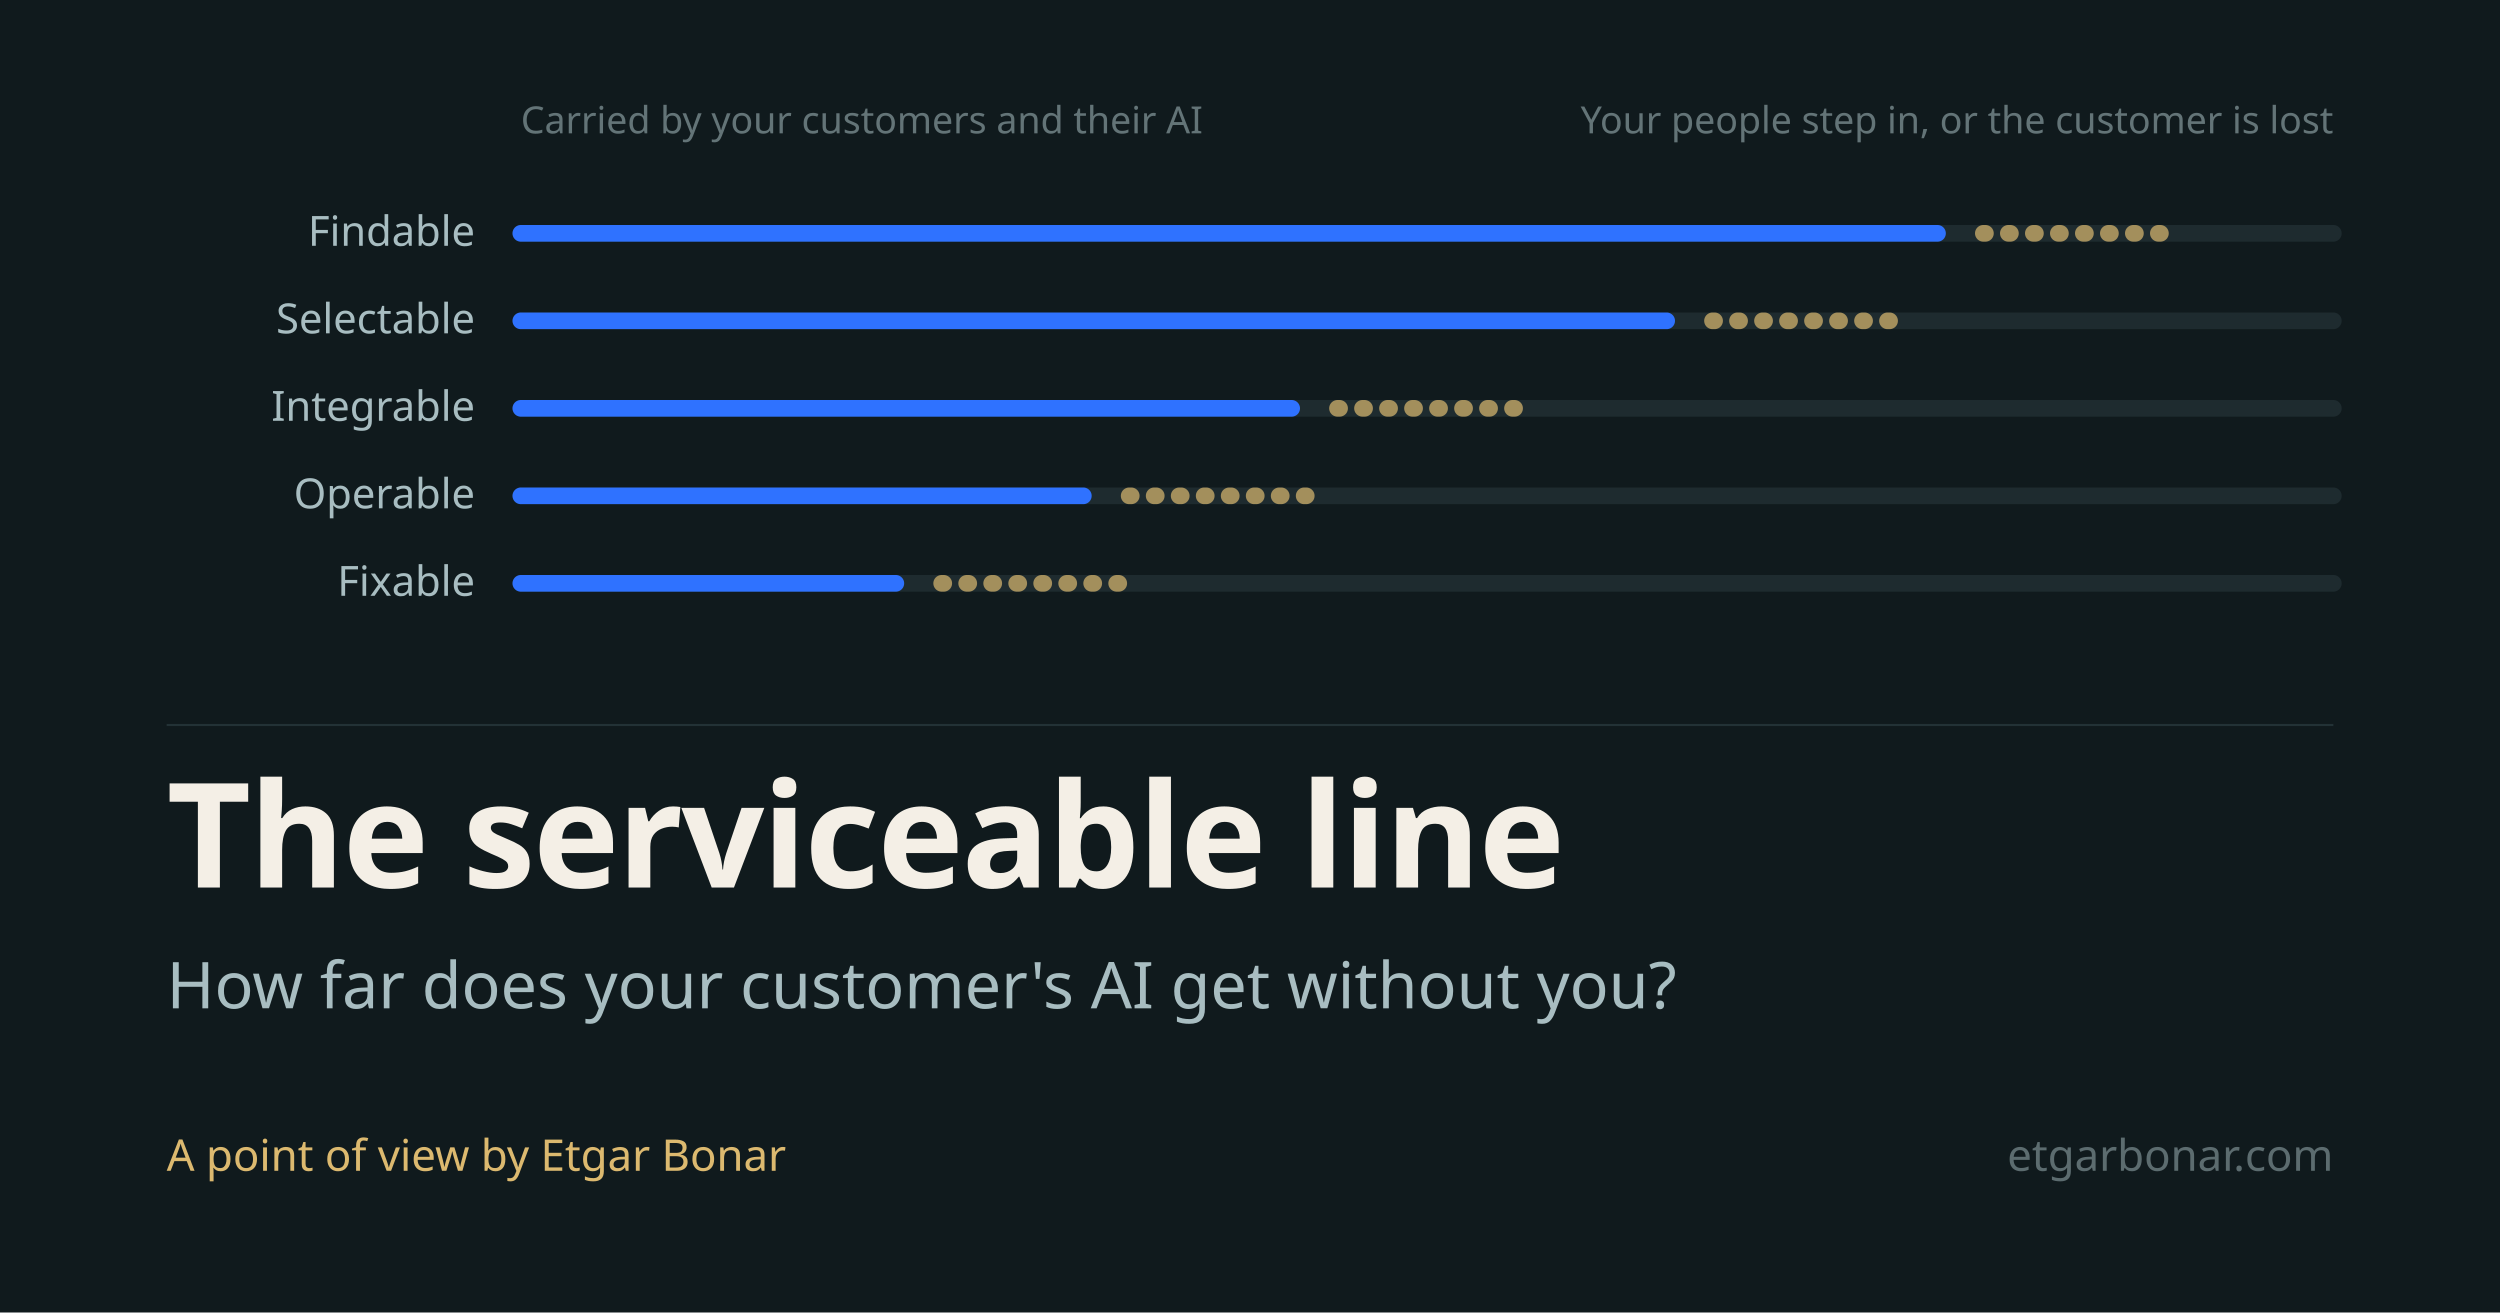
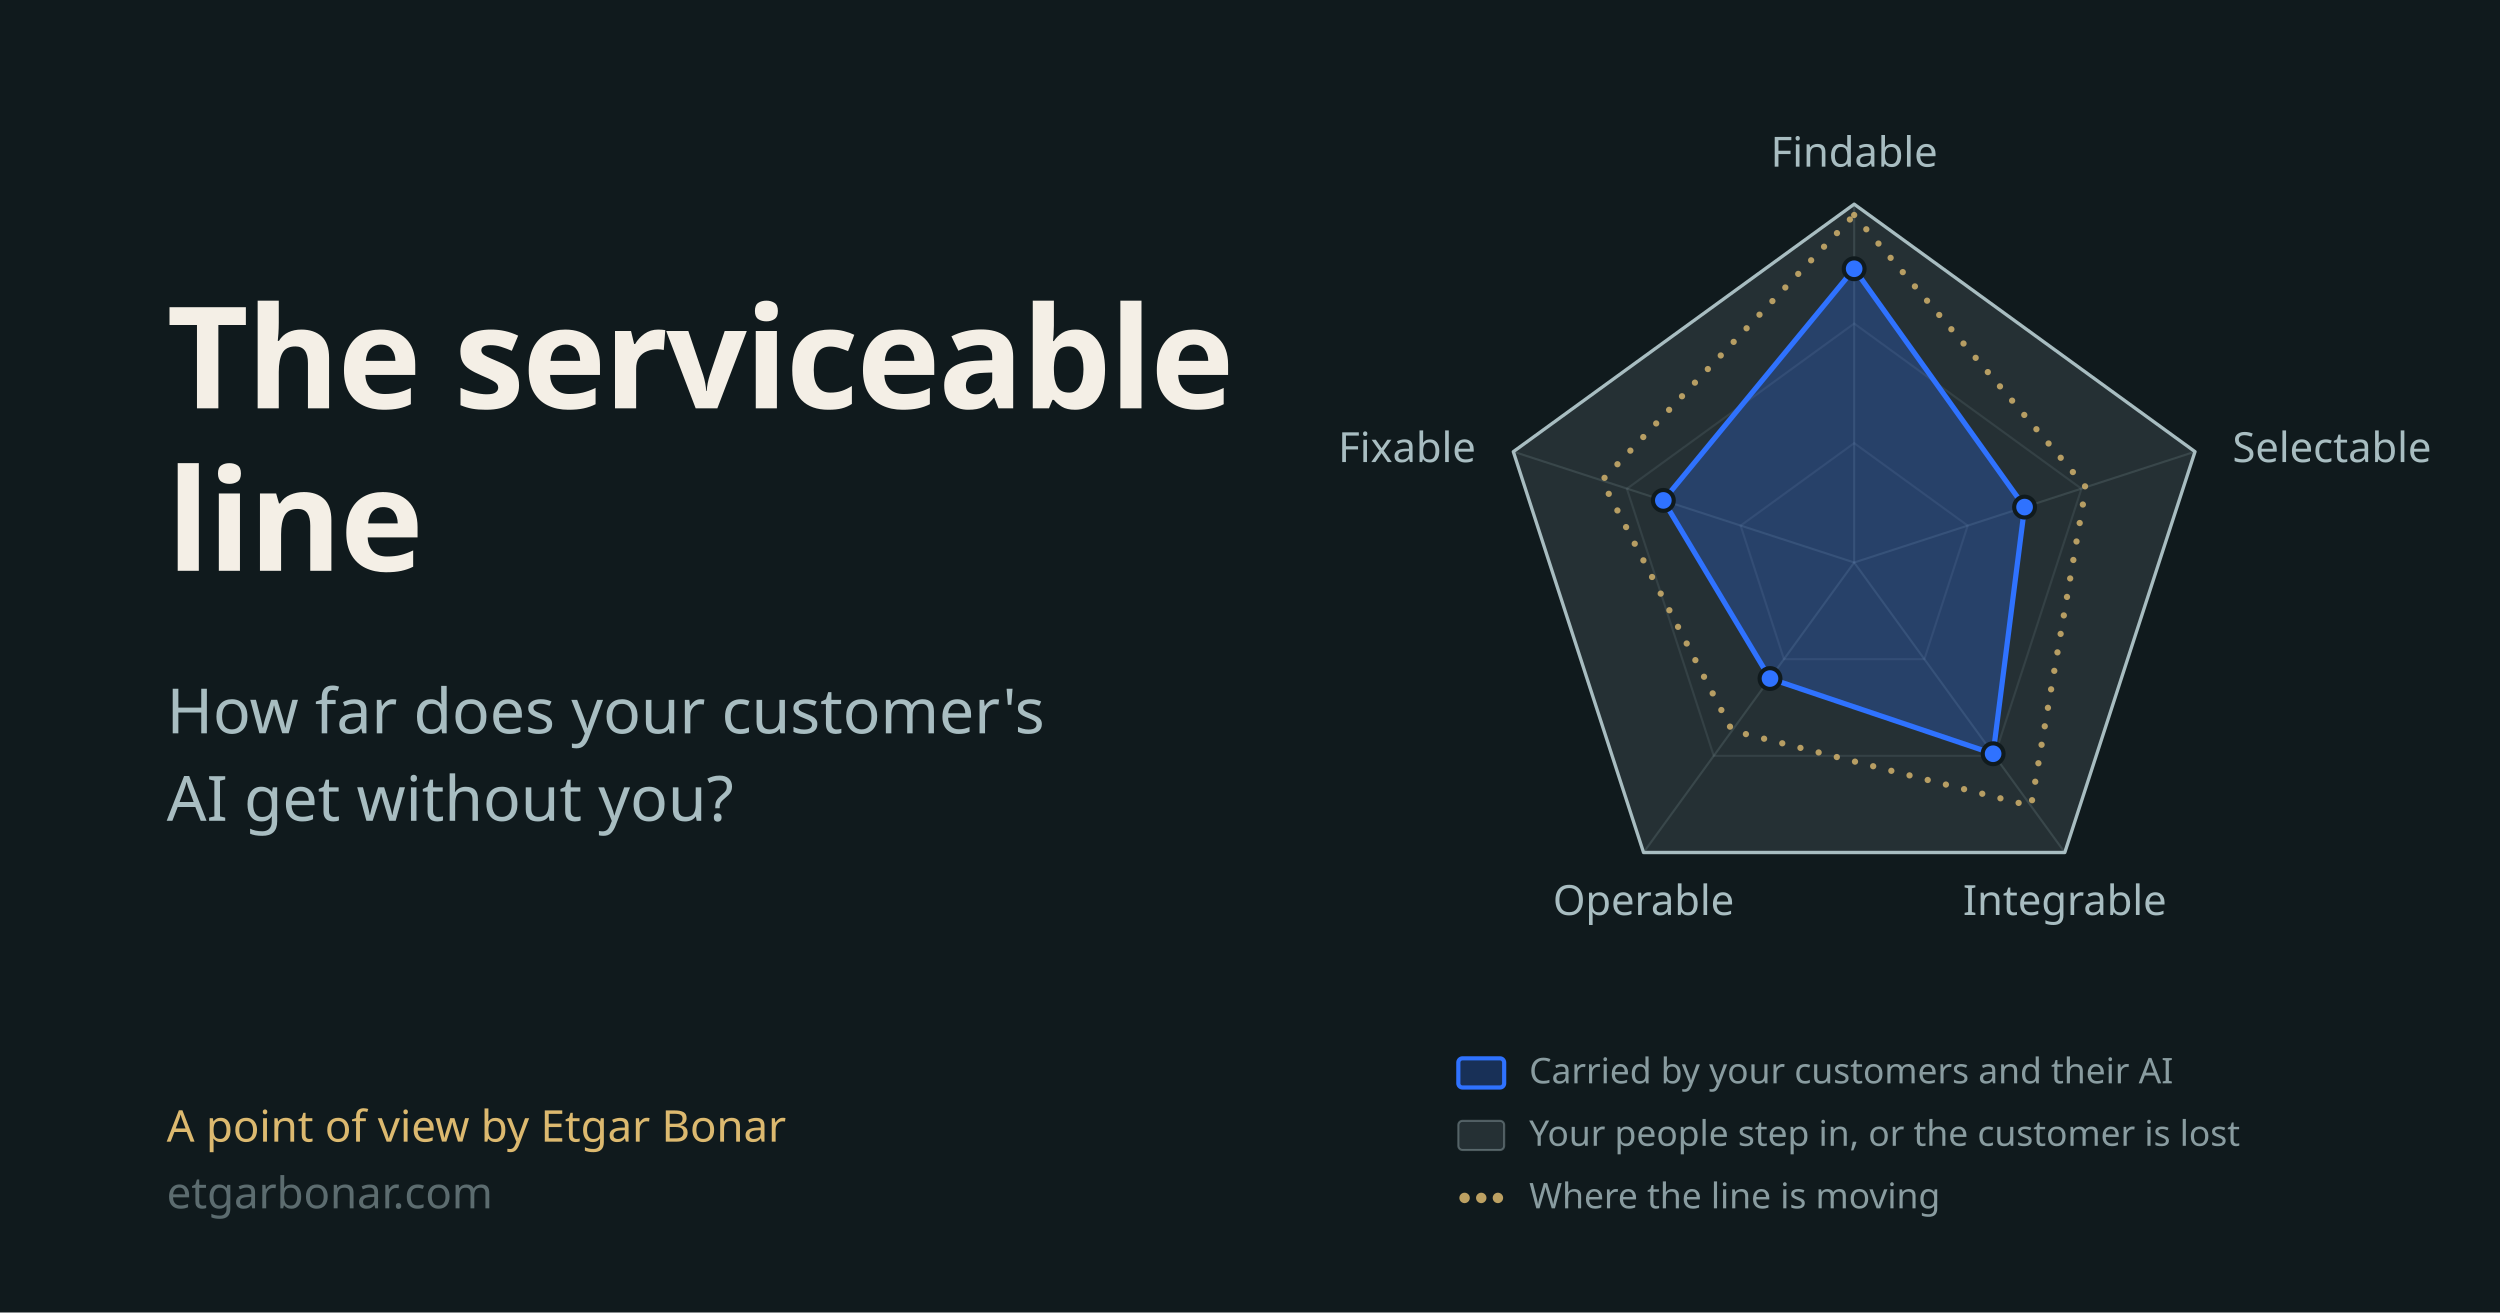
<svg xmlns="http://www.w3.org/2000/svg" width="1200" height="630" viewBox="0 0 1200 630" role="img" aria-labelledby="cardtitle carddesc">
  <rect width="1200" height="630" fill="#101a1d" />
-   <g font-family="Noto Sans, Liberation Sans, Arial, Helvetica, sans-serif" font-size="18" fill="#a8bdc1" opacity=".55">
-     <text x="250" y="64">Carried by your customers and their AI</text>
-     <text x="1120" y="64" text-anchor="end">Your people step in, or the customer is lost</text>
+   <g transform="translate(890 270)">
+     <polygon points="0.0,-57.3 54.5,-17.7 33.7,46.4 -33.7,46.4 -54.5,-17.7" fill="none" stroke="#a8bdc1" stroke-opacity=".12" />
+     <polygon points="0.0,-114.7 109.1,-35.4 67.4,92.8 -67.4,92.8 -109.1,-35.4" fill="none" stroke="#a8bdc1" stroke-opacity=".12" />
+     <polygon points="0.0,-172.0 163.6,-53.2 101.1,139.2 -101.1,139.2 -163.6,-53.2" fill="none" stroke="#a8bdc1" stroke-opacity=".38" stroke-dasharray="4 6" />
+     <line x1="0" y1="0" x2="0.0" y2="-172.0" stroke="#a8bdc1" stroke-opacity=".16" />
+     <line x1="0" y1="0" x2="163.6" y2="-53.2" stroke="#a8bdc1" stroke-opacity=".16" />
+     <line x1="0" y1="0" x2="101.1" y2="139.2" stroke="#a8bdc1" stroke-opacity=".16" />
+     <line x1="0" y1="0" x2="-101.1" y2="139.2" stroke="#a8bdc1" stroke-opacity=".16" />
+     <line x1="0" y1="0" x2="-163.6" y2="-53.2" stroke="#a8bdc1" stroke-opacity=".16" />
+     <polygon points="0.0,-172.0 163.6,-53.2 101.1,139.2 -101.1,139.2 -163.6,-53.2" fill="#a8bdc1" fill-opacity=".14" stroke="#a8bdc1" stroke-width="1.6" stroke-linejoin="round" />
+     <polygon points="0.0,-166.8 111.2,-36.1 84.9,116.9 -58.6,80.7 -121.1,-39.3" fill="none" stroke="#dcb96f" stroke-width="3" stroke-dasharray="0 9" stroke-linecap="round" stroke-linejoin="round" opacity=".8" />
+     <polygon points="0.0,-141.0 81.8,-26.6 66.7,91.8 -40.4,55.7 -91.6,-29.8" fill="#2f72ff" fill-opacity=".26" stroke="#2f72ff" stroke-width="2.5" stroke-linejoin="round" />
+     <circle cx="0.0" cy="-141.0" r="5" fill="#2f72ff" stroke="#101a1d" stroke-width="2" />
+     <circle cx="81.8" cy="-26.6" r="5" fill="#2f72ff" stroke="#101a1d" stroke-width="2" />
+     <circle cx="66.7" cy="91.8" r="5" fill="#2f72ff" stroke="#101a1d" stroke-width="2" />
+     <circle cx="-40.4" cy="55.7" r="5" fill="#2f72ff" stroke="#101a1d" stroke-width="2" />
+     <circle cx="-91.6" cy="-29.8" r="5" fill="#2f72ff" stroke="#101a1d" stroke-width="2" />
+     <text x="0.0" y="-190.0" text-anchor="middle" font-family="Noto Sans, Liberation Sans, Arial, Helvetica, sans-serif" font-size="20" fill="#a8bdc1">Findable</text>
+     <text x="181.6" y="-48.2" text-anchor="start" font-family="Noto Sans, Liberation Sans, Arial, Helvetica, sans-serif" font-size="20" fill="#a8bdc1">Selectable</text>
+     <text x="101.1" y="169.2" text-anchor="middle" font-family="Noto Sans, Liberation Sans, Arial, Helvetica, sans-serif" font-size="20" fill="#a8bdc1">Integrable</text>
+     <text x="-101.1" y="169.2" text-anchor="middle" font-family="Noto Sans, Liberation Sans, Arial, Helvetica, sans-serif" font-size="20" fill="#a8bdc1">Operable</text>
+     <text x="-181.6" y="-48.2" text-anchor="end" font-family="Noto Sans, Liberation Sans, Arial, Helvetica, sans-serif" font-size="20" fill="#a8bdc1">Fixable</text>
  </g>
-   <g font-family="Noto Sans, Liberation Sans, Arial, Helvetica, sans-serif" font-size="20" fill="#a8bdc1" text-anchor="end">
-     <text x="228" y="118">Findable</text>
-     <text x="228" y="160">Selectable</text>
-     <text x="228" y="202">Integrable</text>
-     <text x="228" y="244">Operable</text>
-     <text x="228" y="286">Fixable</text>
-   </g>
-   <g stroke="#1e2b2f" stroke-width="8" stroke-linecap="round">
-     <path d="M250 112H1120" />
-     <path d="M250 154H1120" />
-     <path d="M250 196H1120" />
-     <path d="M250 238H1120" />
-     <path d="M250 280H1120" />
-   </g>
-   <g stroke="#2f72ff" stroke-width="8" stroke-linecap="round">
-     <path d="M250 112H930" />
-     <path d="M250 154H800" />
-     <path d="M250 196H620" />
-     <path d="M250 238H520" />
-     <path d="M250 280H430" />
-   </g>
-   <g stroke="#dcb96f" stroke-width="8" stroke-linecap="round" stroke-dasharray="1 11" opacity=".7">
-     <path d="M952 112H1042" />
-     <path d="M822 154H912" />
-     <path d="M642 196H732" />
-     <path d="M542 238H632" />
-     <path d="M452 280H542" />
-   </g>
-   <path d="M80 348H1120" stroke="#233236" stroke-width="1" />
-   <text x="80" y="426" font-family="Noto Sans, Liberation Sans, Arial, Helvetica, sans-serif" font-size="70" font-weight="700" letter-spacing="-1" fill="#f4efe6">The serviceable line</text>
-   <text x="80" y="484" font-family="Noto Sans, Liberation Sans, Arial, Helvetica, sans-serif" font-size="31" fill="#a8bdc1">How far does your customer's AI get without you?</text>
-   <text x="80" y="562" font-family="Noto Sans, Liberation Sans, Arial, Helvetica, sans-serif" font-size="21" fill="#dcb96f">A point of view by Etgar Bonar</text>
-   <text x="1120" y="562" text-anchor="end" font-family="Noto Sans, Liberation Sans, Arial, Helvetica, sans-serif" font-size="21" fill="#a8bdc1" opacity=".5">etgarbonar.com</text>
+   <rect x="700" y="508" width="22" height="14" rx="2" fill="#2f72ff" fill-opacity=".26" stroke="#2f72ff" stroke-width="2" />
+   <text x="734" y="520" font-family="Noto Sans, Liberation Sans, Arial, Helvetica, sans-serif" font-size="17" fill="#a8bdc1" opacity=".8">Carried by your customers and their AI</text>
+   <rect x="700" y="538" width="22" height="14" rx="2" fill="#a8bdc1" fill-opacity=".14" stroke="#a8bdc1" stroke-opacity=".4" />
+   <text x="734" y="550" font-family="Noto Sans, Liberation Sans, Arial, Helvetica, sans-serif" font-size="17" fill="#a8bdc1" opacity=".8">Your people step in, or the customer is lost</text>
+   <path d="M703 575H721" stroke="#dcb96f" stroke-width="5" stroke-linecap="round" stroke-dasharray="0 8" opacity=".85" />
+   <text x="734" y="580" font-family="Noto Sans, Liberation Sans, Arial, Helvetica, sans-serif" font-size="17" fill="#a8bdc1" opacity=".8">Where the line is moving</text>
+   <text x="80" y="196" font-family="Noto Sans, Liberation Sans, Arial, Helvetica, sans-serif" font-size="68" font-weight="700" letter-spacing="-1" fill="#f4efe6">The serviceable</text>
+   <text x="80" y="274" font-family="Noto Sans, Liberation Sans, Arial, Helvetica, sans-serif" font-size="68" font-weight="700" letter-spacing="-1" fill="#f4efe6">line</text>
+   <text x="80" y="352" font-family="Noto Sans, Liberation Sans, Arial, Helvetica, sans-serif" font-size="30" fill="#a8bdc1">How far does your customer's</text>
+   <text x="80" y="394" font-family="Noto Sans, Liberation Sans, Arial, Helvetica, sans-serif" font-size="30" fill="#a8bdc1">AI get without you?</text>
+   <text x="80" y="548" font-family="Noto Sans, Liberation Sans, Arial, Helvetica, sans-serif" font-size="21" fill="#dcb96f">A point of view by Etgar Bonar</text>
+   <text x="80" y="580" font-family="Noto Sans, Liberation Sans, Arial, Helvetica, sans-serif" font-size="21" fill="#a8bdc1" opacity=".5">etgarbonar.com</text>
</svg>
